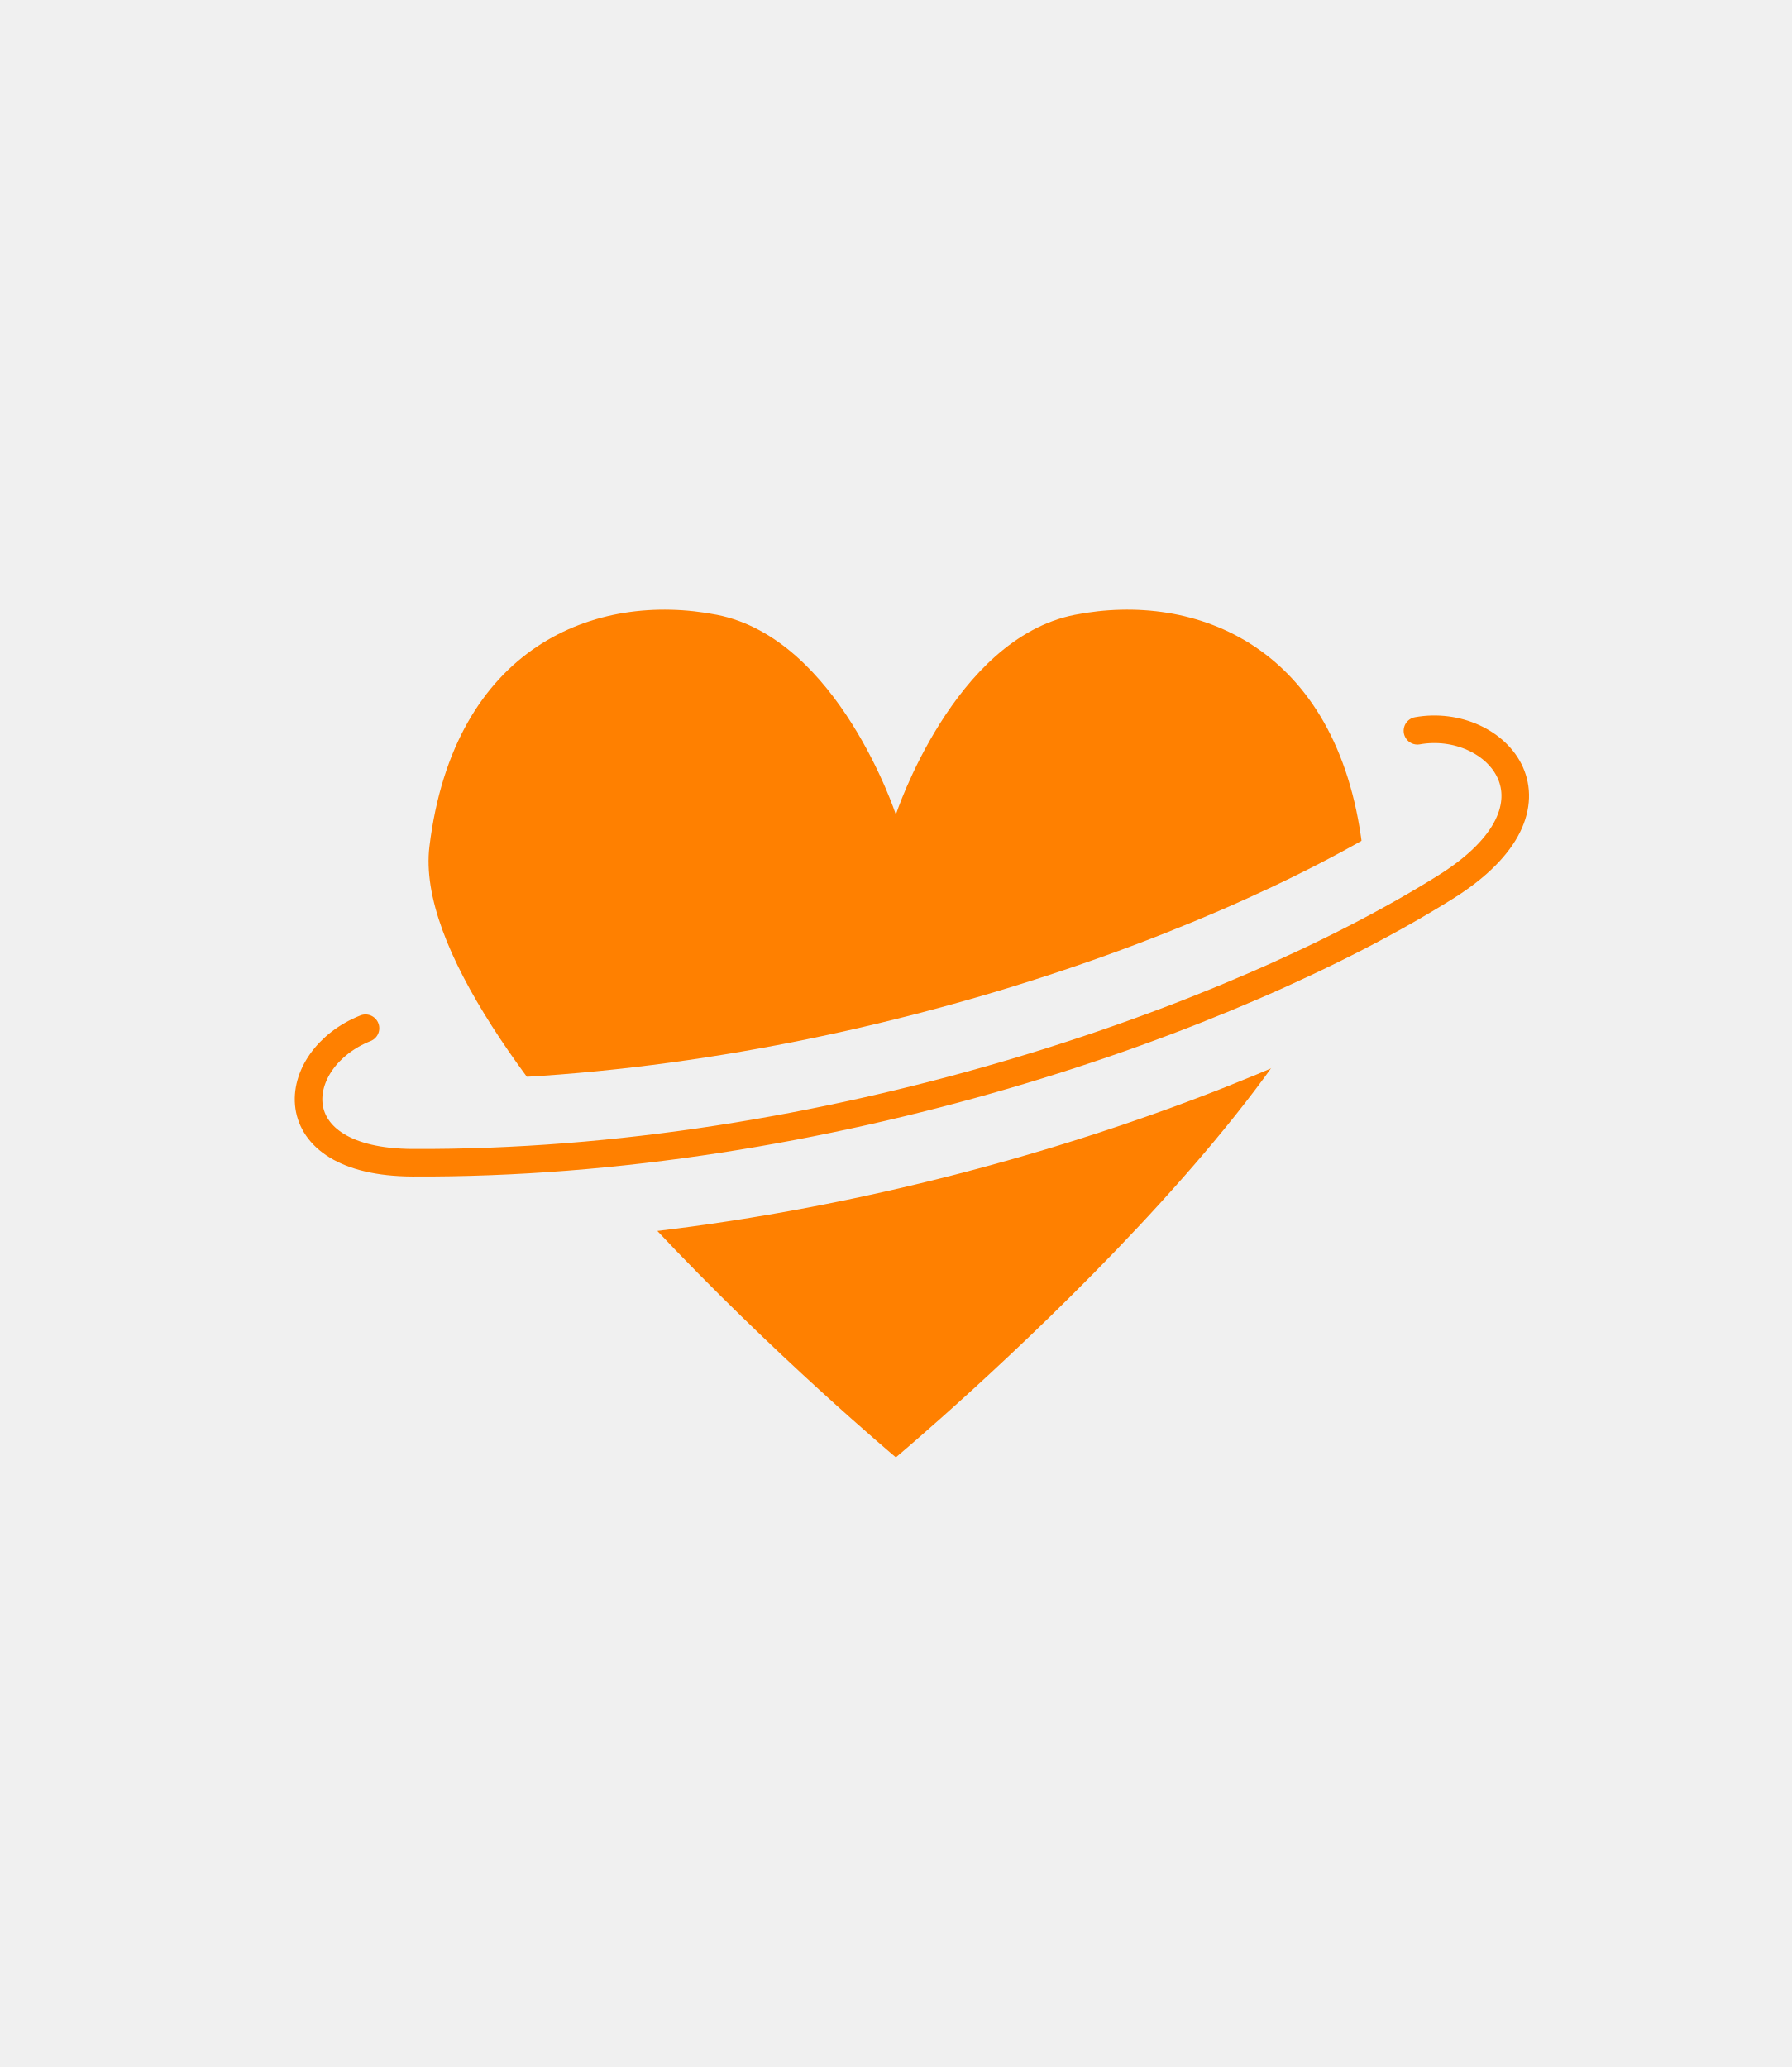
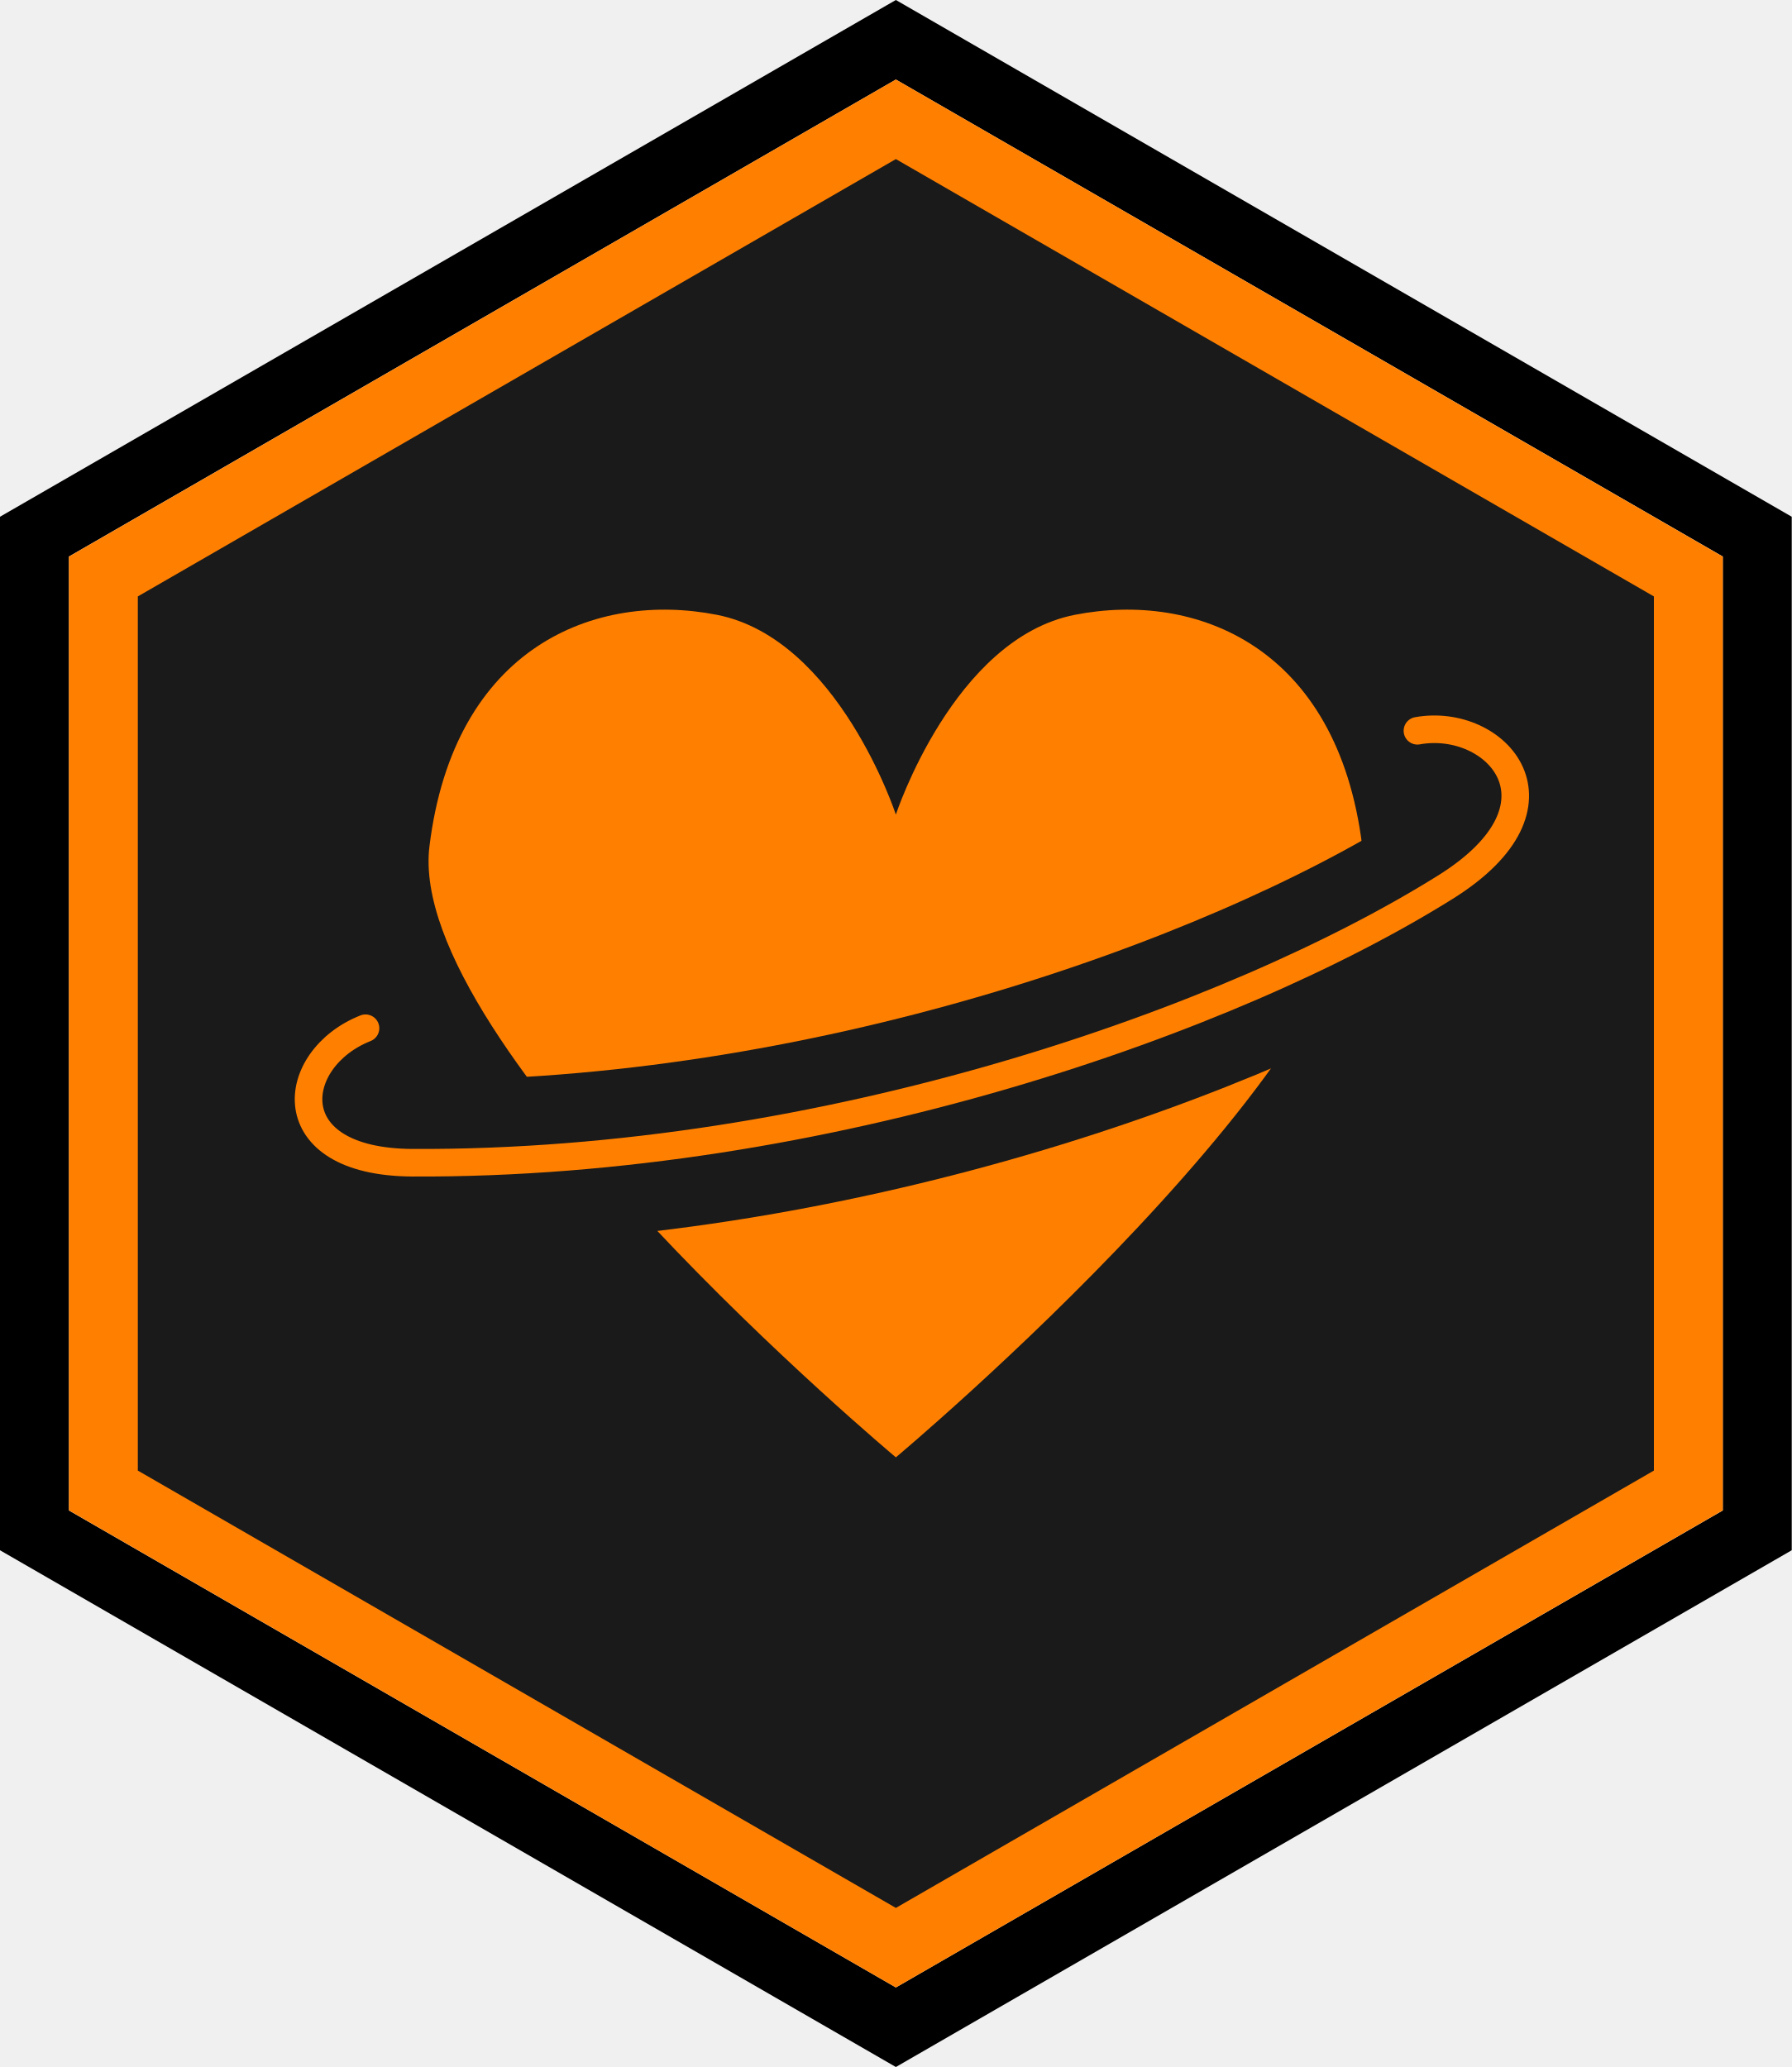
<svg xmlns="http://www.w3.org/2000/svg" viewBox="0 0 130 150" version="1.1" id="svg1" width="130" height="150" xml:space="preserve">
  <defs id="defs1">
    <mask maskUnits="userSpaceOnUse" id="mask-powermask-path-effect4">
      <path id="mask-powermask-path-effect4_box" style="fill:#ffffff;fill-opacity:1" d="M 30.095,43.242 H 99.905 V 106.758 H 30.095 Z" />
      <path style="fill:none;stroke:#000000;stroke-width:12;stroke-linecap:round;stroke-linejoin:round;stroke-dasharray:none" d="M 29.926,84.378 C 59.879,84.525 89.495,73.999 104.882,64.375" id="path4" />
    </mask>
    <filter id="mask-powermask-path-effect4_inverse" style="color-interpolation-filters:sRGB" height="100" width="100" x="-50" y="-50">
      <feColorMatrix id="mask-powermask-path-effect4_primitive1" values="1" type="saturate" result="fbSourceGraphic" />
      <feColorMatrix id="mask-powermask-path-effect4_primitive2" values="-1 0 0 0 1 0 -1 0 0 1 0 0 -1 0 1 0 0 0 1 0 " in="fbSourceGraphic" />
    </filter>
  </defs>
+   <polygon points="61.8,53.78 31,71.56 0.2,53.78 0.2,18.22 31,0.44 61.8,18.22 " fill="none" stroke="#ff3b57" stroke-width="1" id="hex-out" style="display:inline;mix-blend-mode:normal;fill:none;fill-opacity:1;stroke:#000000;stroke-width:2.465;stroke-dasharray:none;stroke-dashoffset:0;stroke-opacity:1" transform="matrix(2.029196,0,0,2.027961,2.09495,1.993413)" />
+   <path id="hex-in" style="display:inline;mix-blend-mode:normal;fill:#1a1a1a;stroke:#ff8000;stroke-width:5;stroke-dasharray:none;stroke-opacity:1" d="m 7.5,41.838 c 0,22.108 0,44.216 0,66.324 19.167,11.06 38.333,22.12 57.5,33.18 19.167,-11.06 38.333,-22.12 57.5,-33.18 0,-22.108 0,-44.216 0,-66.324 C 103.333,30.778 84.167,19.718 65,8.658 45.833,19.718 26.667,30.778 7.5,41.838 Z" />
  <path style="fill:#ff8000;stroke:none;stroke-linecap:square;stroke-linejoin:round;fill-opacity:1" d="M 31.16,61.412 C 32.949,46.899 43.224,42.889 52.02,44.618 60.815,46.348 65,59.114 65,59.114 c 0,0 4.185,-12.766 12.98,-14.496 8.796,-1.73 19.071,2.281 20.86,16.794 C 100.628,75.925 65,105.758 65,105.758 c 0,0 -35.628,-29.833 -33.84,-44.346 z" id="path1" mask="url(#mask-powermask-path-effect4)" />
  <path style="fill:none;stroke:#ff8000;stroke-width:2;stroke-linecap:round;stroke-linejoin:round;stroke-dasharray:none;stroke-opacity:1" d="m 26.52,74.617 c -5.568,2.205 -6.487,9.712 3.405,9.761 29.953,0.147 59.57,-10.378 74.956,-20.003 9.554,-5.976 3.664,-12.371 -2.039,-11.343" id="path2" />
</svg>
